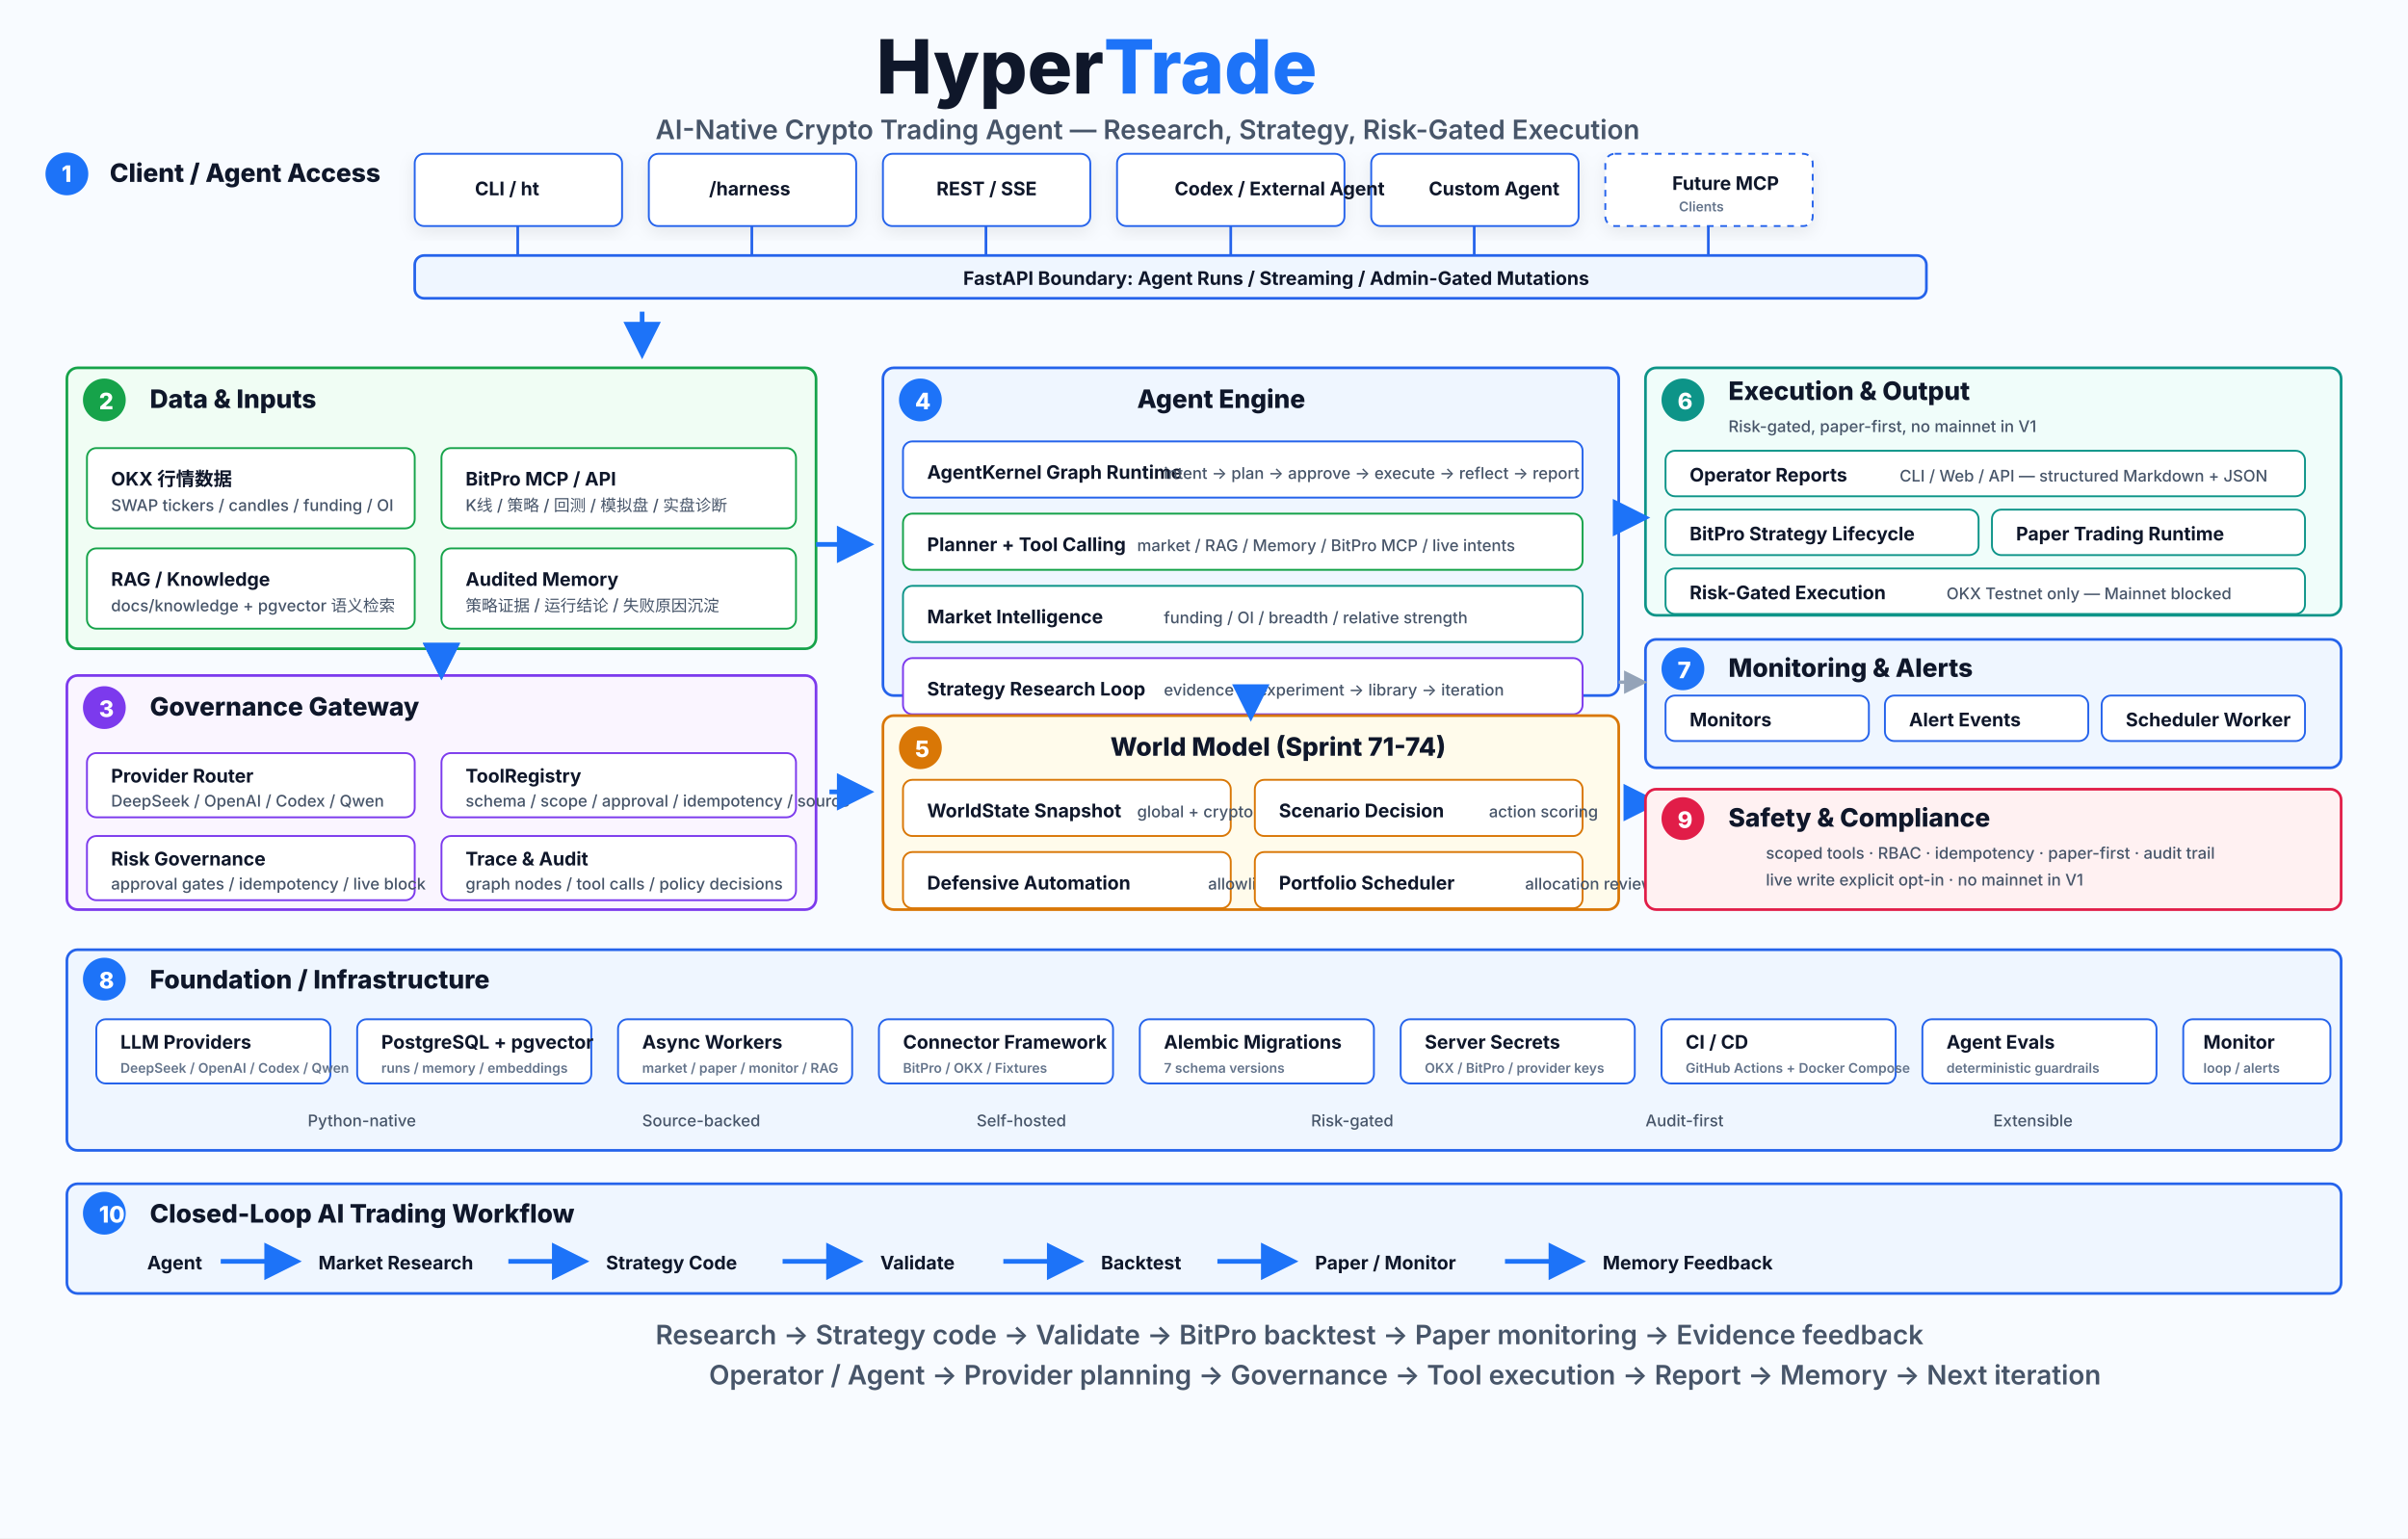
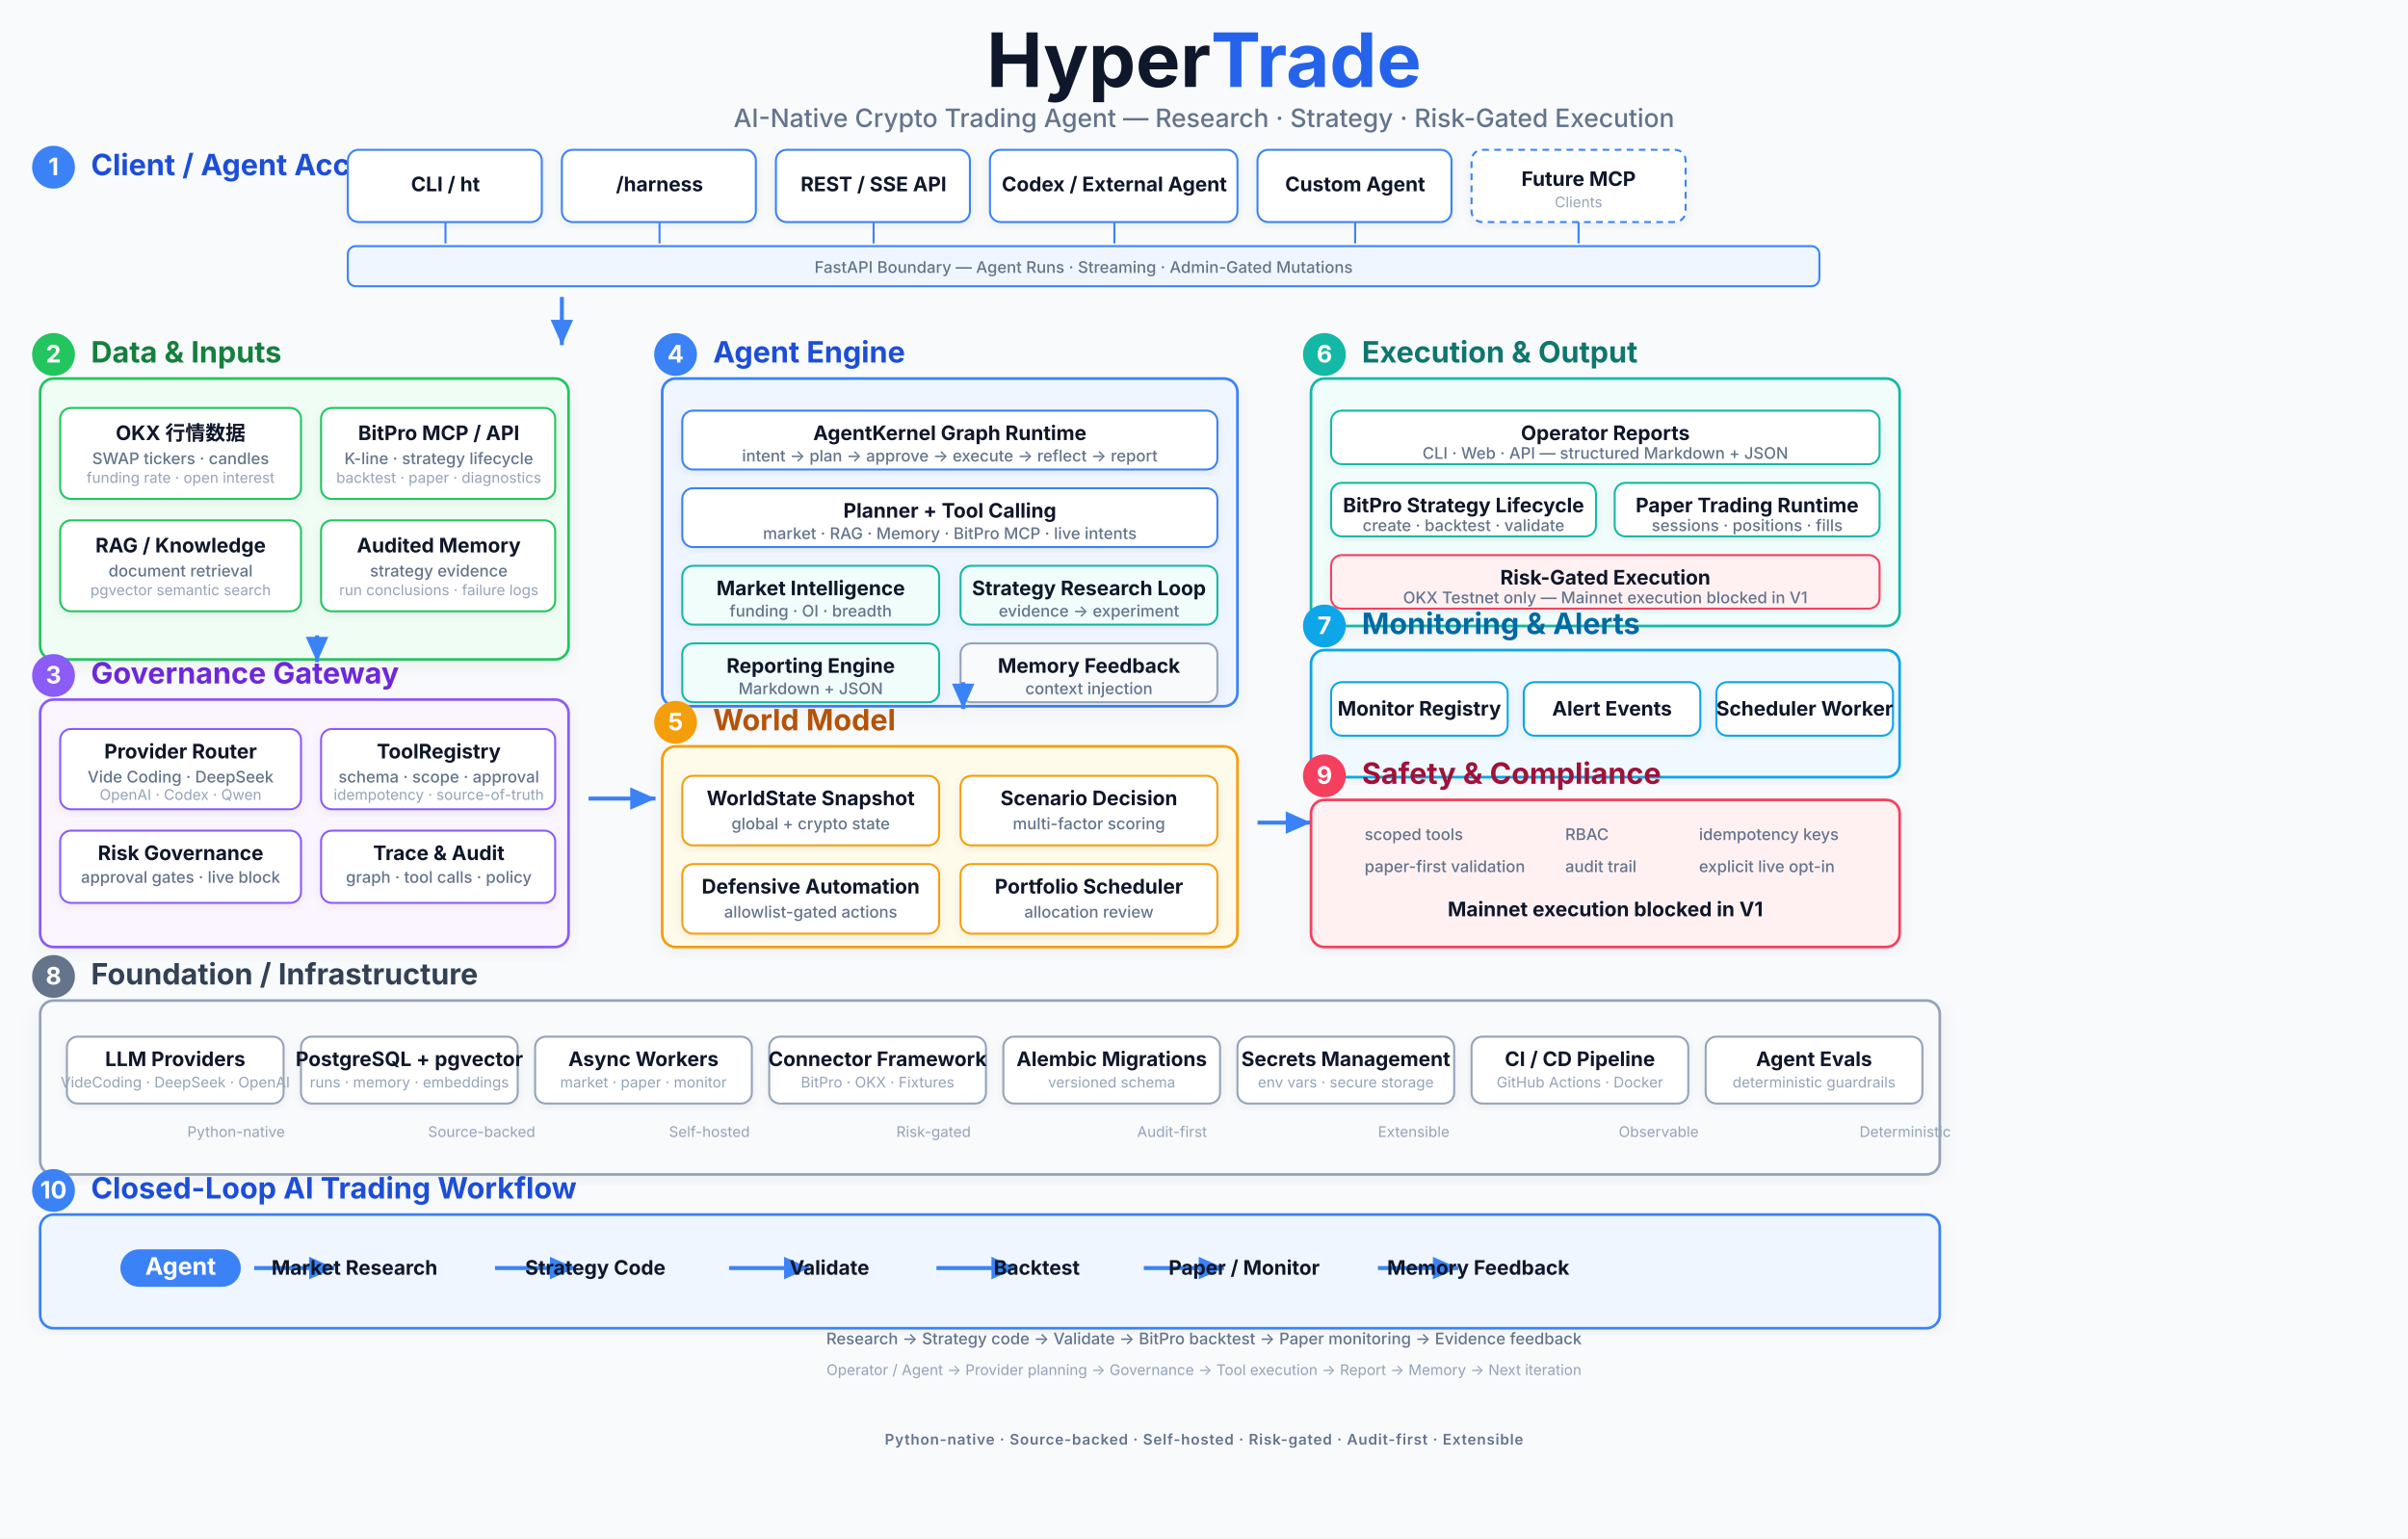
- <svg xmlns="http://www.w3.org/2000/svg" width="1800" height="1150" viewBox="0 0 1800 1150" role="img" aria-labelledby="title desc">
+ <svg xmlns="http://www.w3.org/2000/svg" width="1800" height="1150" viewBox="0 0 1800 1150">
  <defs>
    <style>
-       .bg{fill:#f8fbff}.title{font:800 56px Inter,Arial,sans-serif;fill:#0f172a}.accent{fill:#1d73f8}.sub{font:600 20px Inter,Arial,sans-serif;fill:#475569}.panel-title{font:800 19px Inter,Arial,sans-serif;fill:#0f172a}.card-title{font:700 14px Inter,Arial,sans-serif;fill:#0f172a}.body{font:500 12px Inter,Arial,sans-serif;fill:#475569}.small{font:600 10px Inter,Arial,sans-serif;fill:#64748b}.num{font:800 17px Inter,Arial,sans-serif;fill:#fff}.blue{fill:#eff6ff;stroke:#2563eb}.green{fill:#f0fdf4;stroke:#16a34a}.purple{fill:#faf5ff;stroke:#7c3aed}.teal{fill:#f0fdfa;stroke:#0d9488}.red{fill:#fff1f2;stroke:#e11d48}.amber{fill:#fffbeb;stroke:#d97706}.slate{fill:#f8fafc;stroke:#94a3b8}.card{fill:#fff;stroke-width:1.4}.panel{stroke-width:2}.arrow{stroke:#1d73f8;stroke-width:3.5;fill:none;marker-end:url(#arrow)}.dash{stroke:#94a3b8;stroke-width:2.5;fill:none;stroke-dasharray:7 7;marker-end:url(#arrowMuted)}
+       .bg{fill:#f8fafc}
+       .title-main{font:bold 56px system-ui,-apple-system,sans-serif;fill:#0f172a}
+       .title-accent{fill:#2563eb}
+       .subtitle{font:500 19px system-ui,-apple-system,sans-serif;fill:#64748b}
+       .layer-num{font:bold 18px system-ui,-apple-system,sans-serif;fill:#fff}
+       .layer-name{font:bold 22px system-ui,-apple-system,sans-serif}
+       .card-title{font:700 15px system-ui,-apple-system,sans-serif;fill:#0f172a}
+       .card-desc{font:500 12px system-ui,-apple-system,sans-serif;fill:#64748b}
+       .card-desc-sm{font:400 11px system-ui,-apple-system,sans-serif;fill:#94a3b8}
+       .label{font:600 11px system-ui,-apple-system,sans-serif;fill:#64748b;text-transform:uppercase;letter-spacing:0.05em}
+ 
+       .panel-box{fill:#fff;stroke-width:2;rx:10}
+       .card-box{fill:#fff;stroke-width:1.5;rx:8}
+       .badge-circle{rx:100}
+ 
+       .stroke-blue{stroke:#3b82f6}
+       .stroke-green{stroke:#22c55e}
+       .stroke-purple{stroke:#8b5cf6}
+       .stroke-teal{stroke:#14b8a6}
+       .stroke-amber{stroke:#f59e0b}
+       .stroke-rose{stroke:#f43f5e}
+       .stroke-sky{stroke:#0ea5e9}
+       .stroke-slate{stroke:#94a3b8}
+ 
+       .fill-blue{fill:#eff6ff}
+       .fill-green{fill:#f0fdf4}
+       .fill-purple{fill:#faf5ff}
+       .fill-teal{fill:#f0fdfa}
+       .fill-amber{fill:#fffbeb}
+       .fill-rose{fill:#fff1f2}
+       .fill-sky{fill:#f0f9ff}
+       .fill-slate{fill:#f8fafc}
+ 
+       .fill-blue-deep{fill:#3b82f6}
+       .fill-green-deep{fill:#22c55e}
+       .fill-purple-deep{fill:#8b5cf6}
+       .fill-teal-deep{fill:#14b8a6}
+       .fill-amber-deep{fill:#f59e0b}
+       .fill-rose-deep{fill:#f43f5e}
+       .fill-sky-deep{fill:#0ea5e9}
+       .fill-slate-deep{fill:#64748b}
+ 
+       .arrow{stroke:#3b82f6;stroke-width:3;fill:none;marker-end:url(#ah)}
+       .arrow-gray{stroke:#94a3b8;stroke-width:2.5;fill:none;stroke-dasharray:6 6;marker-end:url(#ah-gray)}
+       .connector{stroke:#cbd5e0;stroke-width:1.5;fill:none}
+ 
+       .shadow-card{filter:url(#sh-card)}
+       .shadow-panel{filter:url(#sh-panel)}
    </style>
-     <marker id="arrow" viewBox="0 0 10 10" refX="8" refY="5" markerWidth="8" markerHeight="8" orient="auto">
-       <path d="M0 0 10 5 0 10z" fill="#1d73f8" />
+     <filter id="sh-card" x="-5%" y="-5%" width="110%" height="115%">
+       <feDropShadow dx="0" dy="2" stdDeviation="4" flood-color="#0f172a" flood-opacity="0.06" />
+     </filter>
+     <filter id="sh-panel" x="-2%" y="-2%" width="104%" height="108%">
+       <feDropShadow dx="0" dy="3" stdDeviation="8" flood-color="#0f172a" flood-opacity="0.05" />
+     </filter>
+     <marker id="ah" viewBox="0 0 10 10" refX="9" refY="5" markerWidth="7" markerHeight="7" orient="auto">
+       <path d="M0 1 L9 5 L0 9z" fill="#3b82f6" />
    </marker>
-     <marker id="arrowMuted" viewBox="0 0 10 10" refX="8" refY="5" markerWidth="7" markerHeight="7" orient="auto">
-       <path d="M0 0 10 5 0 10z" fill="#94a3b8" />
+     <marker id="ah-gray" viewBox="0 0 10 10" refX="9" refY="5" markerWidth="6" markerHeight="6" orient="auto">
+       <path d="M0 1 L9 5 L0 9z" fill="#94a3b8" />
    </marker>
-     <filter id="shadow" x="-10%" y="-10%" width="120%" height="130%">
-       <feDropShadow dx="0" dy="4" stdDeviation="6" flood-color="#0f172a" flood-opacity=".08" />
-     </filter>
  </defs>
  <rect class="bg" width="1800" height="1150" />
-   <text x="655" y="70" class="title">Hyper<tspan class="accent">Trade</tspan>
+   <text x="900" y="65" class="title-main" text-anchor="middle">Hyper<tspan class="title-accent">Trade</tspan>
  </text>
-   <text x="490" y="104" class="sub">AI-Native Crypto Trading Agent — Research, Strategy, Risk-Gated Execution</text>
-   <g transform="translate(50 130)">
-     <circle cx="0" cy="0" r="16" fill="#1d73f8" />
-     <text x="-4" y="6" class="num">1</text>
-     <text x="32" y="6" class="panel-title" fill="#1d73f8">Client / Agent Access</text>
-   </g>
-   <g filter="url(#shadow)">
-     <rect x="310" y="115" width="155" height="54" rx="7" class="card blue" />
-     <rect x="485" y="115" width="155" height="54" rx="7" class="card blue" />
-     <rect x="660" y="115" width="155" height="54" rx="7" class="card blue" />
-     <rect x="835" y="115" width="170" height="54" rx="7" class="card blue" />
-     <rect x="1025" y="115" width="155" height="54" rx="7" class="card blue" />
-     <rect x="1200" y="115" width="155" height="54" rx="7" class="card blue" stroke-dasharray="5 5" />
-   </g>
-   <text x="355" y="146" class="card-title">CLI / ht</text>
-   <text x="530" y="146" class="card-title">/harness</text>
-   <text x="700" y="146" class="card-title">REST / SSE</text>
-   <text x="878" y="146" class="card-title">Codex / External Agent</text>
-   <text x="1068" y="146" class="card-title">Custom Agent</text>
-   <text x="1250" y="142" class="card-title">Future MCP</text>
-   <text x="1255" y="158" class="small">Clients</text>
-   <path d="M387 169v22M562 169v22M737 169v22M920 169v22M1102 169v22M1277 169v22" stroke="#2563eb" stroke-width="2" />
-   <rect x="310" y="191" width="1130" height="32" rx="7" class="panel blue" />
-   <text x="720" y="213" class="card-title" fill="#1d73f8">FastAPI Boundary: Agent Runs / Streaming / Admin-Gated Mutations</text>
-   <path class="arrow" d="M480 233v30" />
-   <g transform="translate(50 275)">
-     <rect width="560" height="210" rx="8" class="panel green" />
-     <circle cx="28" cy="24" r="16" fill="#16a34a" />
-     <text x="24" y="31" class="num">2</text>
-     <text x="62" y="30" class="panel-title" fill="#15803d">Data &amp; Inputs</text>
-     <g transform="translate(15 60)">
-       <rect x="0" y="0" width="245" height="60" rx="7" class="card green" />
-       <text x="18" y="28" class="card-title">OKX 行情数据</text>
-       <text x="18" y="47" class="body">SWAP tickers / candles / funding / OI</text>
-       <rect x="265" y="0" width="265" height="60" rx="7" class="card green" />
-       <text x="283" y="28" class="card-title">BitPro MCP / API</text>
-       <text x="283" y="47" class="body">K线 / 策略 / 回测 / 模拟盘 / 实盘诊断</text>
-       <rect x="0" y="75" width="245" height="60" rx="7" class="card green" />
-       <text x="18" y="103" class="card-title">RAG / Knowledge</text>
-       <text x="18" y="122" class="body">docs/knowledge + pgvector 语义检索</text>
-       <rect x="265" y="75" width="265" height="60" rx="7" class="card green" />
-       <text x="283" y="103" class="card-title">Audited Memory</text>
-       <text x="283" y="122" class="body">策略证据 / 运行结论 / 失败原因沉淀</text>
-     </g>
-   </g>
-   <g transform="translate(50 505)">
-     <rect width="560" height="175" rx="8" class="panel purple" />
-     <circle cx="28" cy="24" r="16" fill="#7c3aed" />
-     <text x="24" y="31" class="num">3</text>
-     <text x="62" y="30" class="panel-title" fill="#6d28d9">Governance Gateway</text>
-     <g transform="translate(15 58)">
-       <rect x="0" y="0" width="245" height="48" rx="7" class="card purple" />
-       <text x="18" y="22" class="card-title">Provider Router</text>
-       <text x="18" y="40" class="body">DeepSeek / OpenAI / Codex / Qwen</text>
-       <rect x="265" y="0" width="265" height="48" rx="7" class="card purple" />
-       <text x="283" y="22" class="card-title">ToolRegistry</text>
-       <text x="283" y="40" class="body">schema / scope / approval / idempotency / source</text>
-       <rect x="0" y="62" width="245" height="48" rx="7" class="card purple" />
-       <text x="18" y="84" class="card-title">Risk Governance</text>
-       <text x="18" y="102" class="body">approval gates / idempotency / live block</text>
-       <rect x="265" y="62" width="265" height="48" rx="7" class="card purple" />
-       <text x="283" y="84" class="card-title">Trace &amp; Audit</text>
-       <text x="283" y="102" class="body">graph nodes / tool calls / policy decisions</text>
-     </g>
-   </g>
-   <path class="arrow" d="M330 485v18" />
-   <path class="arrow" d="M620 592h28" />
-   <g transform="translate(660 275)">
-     <rect width="550" height="245" rx="8" class="panel blue" />
-     <circle cx="28" cy="24" r="16" fill="#1d73f8" />
-     <text x="24" y="31" class="num">4</text>
-     <text x="190" y="30" class="panel-title" fill="#1d73f8">Agent Engine</text>
-     <g transform="translate(15 55)">
-       <rect x="0" y="0" width="508" height="42" rx="7" class="card blue" />
-       <text x="18" y="28" class="card-title">AgentKernel Graph Runtime</text>
-       <text x="195" y="28" class="body">intent → plan → approve → execute → reflect → report</text>
-       <rect x="0" y="54" width="508" height="42" rx="7" class="card green" />
-       <text x="18" y="82" class="card-title">Planner + Tool Calling</text>
-       <text x="175" y="82" class="body">market / RAG / Memory / BitPro MCP / live intents</text>
-       <rect x="0" y="108" width="508" height="42" rx="7" class="card teal" />
-       <text x="18" y="136" class="card-title">Market Intelligence</text>
-       <text x="195" y="136" class="body">funding / OI / breadth / relative strength</text>
-       <rect x="0" y="162" width="508" height="42" rx="7" class="card purple" />
-       <text x="18" y="190" class="card-title">Strategy Research Loop</text>
-       <text x="195" y="190" class="body">evidence → experiment → library → iteration</text>
-     </g>
-   </g>
-   <g transform="translate(660 535)">
-     <rect width="550" height="145" rx="8" class="panel amber" />
-     <circle cx="28" cy="24" r="16" fill="#d97706" />
-     <text x="24" y="31" class="num" fill="#fff">5</text>
-     <text x="170" y="30" class="panel-title" fill="#b45309">World Model (Sprint 71-74)</text>
-     <g transform="translate(15 48)">
-       <rect x="0" y="0" width="245" height="42" rx="7" class="card amber" />
-       <text x="18" y="28" class="card-title">WorldState Snapshot</text>
-       <text x="175" y="28" class="body">global + crypto state</text>
-       <rect x="263" y="0" width="245" height="42" rx="7" class="card amber" />
-       <text x="281" y="28" class="card-title">Scenario Decision</text>
-       <text x="438" y="28" class="body">action scoring</text>
-       <rect x="0" y="54" width="245" height="42" rx="7" class="card amber" />
-       <text x="18" y="82" class="card-title">Defensive Automation</text>
-       <text x="228" y="82" class="body">allowlist gate</text>
-       <rect x="263" y="54" width="245" height="42" rx="7" class="card amber" />
-       <text x="281" y="82" class="card-title">Portfolio Scheduler</text>
-       <text x="465" y="82" class="body">allocation review</text>
-     </g>
-   </g>
-   <path class="arrow" d="M935 520v14" />
-   <path class="arrow" d="M1220 600h16" />
-   <g transform="translate(1230 275)">
-     <rect width="520" height="185" rx="8" class="panel teal" />
-     <circle cx="28" cy="24" r="16" fill="#0d9488" />
-     <text x="24" y="31" class="num">6</text>
-     <text x="62" y="24" class="panel-title" fill="#0f766e">Execution &amp; Output</text>
-     <text x="62" y="48" class="body">Risk-gated, paper-first, no mainnet in V1</text>
-     <g transform="translate(15 62)">
-       <rect x="0" y="0" width="478" height="34" rx="7" class="card teal" />
-       <text x="18" y="23" class="card-title">Operator Reports</text>
-       <text x="175" y="23" class="body">CLI / Web / API — structured Markdown + JSON</text>
-       <rect x="0" y="44" width="234" height="34" rx="7" class="card teal" />
-       <text x="18" y="67" class="card-title">BitPro Strategy Lifecycle</text>
-       <rect x="244" y="44" width="234" height="34" rx="7" class="card teal" />
-       <text x="262" y="67" class="card-title">Paper Trading Runtime</text>
-       <rect x="0" y="88" width="478" height="34" rx="7" class="card teal" />
-       <text x="18" y="111" class="card-title">Risk-Gated Execution</text>
-       <text x="210" y="111" class="body">OKX Testnet only — Mainnet blocked</text>
-     </g>
-   </g>
-   <g transform="translate(1230 478)">
-     <rect width="520" height="96" rx="8" class="panel blue" />
-     <circle cx="28" cy="22" r="16" fill="#1d73f8" />
-     <text x="24" y="29" class="num">7</text>
-     <text x="62" y="28" class="panel-title" fill="#1d73f8">Monitoring &amp; Alerts</text>
-     <g transform="translate(15 42)">
-       <rect x="0" y="0" width="152" height="34" rx="7" class="card blue" />
-       <text x="18" y="23" class="card-title">Monitors</text>
-       <rect x="164" y="0" width="152" height="34" rx="7" class="card blue" />
-       <text x="182" y="23" class="card-title">Alert Events</text>
-       <rect x="326" y="0" width="152" height="34" rx="7" class="card blue" />
-       <text x="344" y="23" class="card-title">Scheduler Worker</text>
-     </g>
-   </g>
-   <g transform="translate(1230 590)">
-     <rect width="520" height="90" rx="8" class="panel red" />
-     <circle cx="28" cy="22" r="16" fill="#e11d48" />
-     <text x="24" y="29" class="num">9</text>
-     <text x="62" y="28" class="panel-title" fill="#be123c">Safety &amp; Compliance</text>
-     <text x="90" y="52" class="body">scoped tools · RBAC · idempotency · paper-first · audit trail</text>
-     <text x="90" y="72" class="body">live write explicit opt-in · no mainnet in V1</text>
-   </g>
-   <path class="arrow" d="M330 485v18" />
-   <path class="arrow" d="M610 407h38" />
-   <path class="arrow" d="M1210 387h18" />
-   <path class="dash" d="M1210 510h18" />
-   <g transform="translate(50 710)">
-     <rect width="1700" height="150" rx="8" class="panel blue" />
-     <circle cx="28" cy="22" r="16" fill="#1d73f8" />
-     <text x="24" y="29" class="num">8</text>
-     <text x="62" y="29" class="panel-title" fill="#1d73f8">Foundation / Infrastructure</text>
-     <g transform="translate(22 52)">
-       <rect x="0" y="0" width="175" height="48" rx="7" class="card blue" />
-       <text x="18" y="22" class="card-title">LLM Providers</text>
-       <text x="18" y="40" class="small">DeepSeek / OpenAI / Codex / Qwen</text>
-       <rect x="195" y="0" width="175" height="48" rx="7" class="card blue" />
-       <text x="213" y="22" class="card-title">PostgreSQL + pgvector</text>
-       <text x="213" y="40" class="small">runs / memory / embeddings</text>
-       <rect x="390" y="0" width="175" height="48" rx="7" class="card blue" />
-       <text x="408" y="22" class="card-title">Async Workers</text>
-       <text x="408" y="40" class="small">market / paper / monitor / RAG</text>
-       <rect x="585" y="0" width="175" height="48" rx="7" class="card blue" />
-       <text x="603" y="22" class="card-title">Connector Framework</text>
-       <text x="603" y="40" class="small">BitPro / OKX / Fixtures</text>
-       <rect x="780" y="0" width="175" height="48" rx="7" class="card blue" />
-       <text x="798" y="22" class="card-title">Alembic Migrations</text>
-       <text x="798" y="40" class="small">7 schema versions</text>
-       <rect x="975" y="0" width="175" height="48" rx="7" class="card blue" />
-       <text x="993" y="22" class="card-title">Server Secrets</text>
-       <text x="993" y="40" class="small">OKX / BitPro / provider keys</text>
-       <rect x="1170" y="0" width="175" height="48" rx="7" class="card blue" />
-       <text x="1188" y="22" class="card-title">CI / CD</text>
-       <text x="1188" y="40" class="small">GitHub Actions + Docker Compose</text>
-       <rect x="1365" y="0" width="175" height="48" rx="7" class="card blue" />
-       <text x="1383" y="22" class="card-title">Agent Evals</text>
-       <text x="1383" y="40" class="small">deterministic guardrails</text>
-       <rect x="1560" y="0" width="110" height="48" rx="7" class="card blue" />
-       <text x="1575" y="22" class="card-title">Monitor</text>
-       <text x="1575" y="40" class="small">loop / alerts</text>
-     </g>
-     <text x="180" y="132" class="body">Python-native</text>
-     <text x="430" y="132" class="body">Source-backed</text>
-     <text x="680" y="132" class="body">Self-hosted</text>
-     <text x="930" y="132" class="body">Risk-gated</text>
-     <text x="1180" y="132" class="body">Audit-first</text>
-     <text x="1440" y="132" class="body">Extensible</text>
-   </g>
-   <g transform="translate(50 885)">
-     <rect width="1700" height="82" rx="8" class="panel blue" />
-     <circle cx="28" cy="22" r="16" fill="#1d73f8" />
-     <text x="24" y="29" class="num">10</text>
-     <text x="62" y="29" class="panel-title" fill="#1d73f8">Closed-Loop AI Trading Workflow</text>
-     <g transform="translate(60 50)">
-       <text x="0" y="14" class="card-title">Agent</text>
-       <path class="arrow" d="M55 8h55" />
-       <text x="128" y="14" class="card-title">Market Research</text>
-       <path class="arrow" d="M270 8h55" />
-       <text x="343" y="14" class="card-title">Strategy Code</text>
-       <path class="arrow" d="M475 8h55" />
-       <text x="548" y="14" class="card-title">Validate</text>
-       <path class="arrow" d="M640 8h55" />
-       <text x="713" y="14" class="card-title">Backtest</text>
-       <path class="arrow" d="M800 8h55" />
-       <text x="873" y="14" class="card-title">Paper / Monitor</text>
-       <path class="arrow" d="M1015 8h55" />
-       <text x="1088" y="14" class="card-title">Memory Feedback</text>
-     </g>
-   </g>
-   <text x="490" y="1005" class="sub">Research → Strategy code → Validate → BitPro backtest → Paper monitoring → Evidence feedback</text>
-   <text x="530" y="1035" class="sub" fill="#64748b">Operator / Agent → Provider planning → Governance → Tool execution → Report → Memory → Next iteration</text>
+   <text x="900" y="95" class="subtitle" text-anchor="middle">AI-Native Crypto Trading Agent — Research · Strategy · Risk-Gated Execution</text>
+   <g transform="translate(40, 125)">
+     <circle cx="0" cy="0" r="16" class="badge-circle fill-blue-deep" />
+     <text x="0" y="6" class="layer-num" text-anchor="middle">1</text>
+     <text x="28" y="6" class="layer-name" fill="#1d4ed8">Client / Agent Access</text>
+   </g>
+   <g filter="url(#sh-card)">
+     <rect x="260" y="112" width="145" height="54" class="card-box stroke-blue" />
+     <rect x="420" y="112" width="145" height="54" class="card-box stroke-blue" />
+     <rect x="580" y="112" width="145" height="54" class="card-box stroke-blue" />
+     <rect x="740" y="112" width="185" height="54" class="card-box stroke-blue" />
+     <rect x="940" y="112" width="145" height="54" class="card-box stroke-blue" />
+     <rect x="1100" y="112" width="160" height="54" class="card-box stroke-blue" stroke-dasharray="5 4" />
+   </g>
+   <text x="333" y="143" class="card-title" text-anchor="middle">CLI / ht</text>
+   <text x="493" y="143" class="card-title" text-anchor="middle">/harness</text>
+   <text x="653" y="143" class="card-title" text-anchor="middle">REST / SSE API</text>
+   <text x="833" y="143" class="card-title" text-anchor="middle">Codex / External Agent</text>
+   <text x="1013" y="143" class="card-title" text-anchor="middle">Custom Agent</text>
+   <text x="1180" y="139" class="card-title" text-anchor="middle">Future MCP</text>
+   <text x="1180" y="155" class="card-desc-sm" text-anchor="middle">Clients</text>
+   <path d="M333 166v16 M493 166v16 M653 166v16 M833 166v16 M1013 166v16 M1180 166v16" stroke="#3b82f6" stroke-width="1.5" />
+   <rect x="260" y="184" width="1100" height="30" rx="6" class="fill-blue stroke-blue" stroke-width="1.5" />
+   <text x="810" y="204" class="card-desc" text-anchor="middle" fill="#1d4ed8">FastAPI Boundary — Agent Runs · Streaming · Admin-Gated Mutations</text>
+   <path class="arrow" d="M 420 222 L 420 258" />
+   <g transform="translate(40, 265)">
+     <circle cx="0" cy="0" r="16" class="badge-circle fill-green-deep" />
+     <text x="0" y="6" class="layer-num" text-anchor="middle">2</text>
+     <text x="28" y="6" class="layer-name" fill="#15803d">Data &amp; Inputs</text>
+     <rect x="-10" y="18" width="395" height="210" class="panel-box stroke-green fill-green" filter="url(#sh-panel)" />
+     <g transform="translate(5, 40)">
+       <rect x="0" y="0" width="180" height="68" class="card-box stroke-green" filter="url(#sh-card)" />
+       <text x="90" y="24" class="card-title" text-anchor="middle">OKX 行情数据</text>
+       <text x="90" y="42" class="card-desc" text-anchor="middle">SWAP tickers · candles</text>
+       <text x="90" y="56" class="card-desc-sm" text-anchor="middle">funding rate · open interest</text>
+       <rect x="195" y="0" width="175" height="68" class="card-box stroke-green" filter="url(#sh-card)" />
+       <text x="283" y="24" class="card-title" text-anchor="middle">BitPro MCP / API</text>
+       <text x="283" y="42" class="card-desc" text-anchor="middle">K-line · strategy lifecycle</text>
+       <text x="283" y="56" class="card-desc-sm" text-anchor="middle">backtest · paper · diagnostics</text>
+       <rect x="0" y="84" width="180" height="68" class="card-box stroke-green" filter="url(#sh-card)" />
+       <text x="90" y="108" class="card-title" text-anchor="middle">RAG / Knowledge</text>
+       <text x="90" y="126" class="card-desc" text-anchor="middle">document retrieval</text>
+       <text x="90" y="140" class="card-desc-sm" text-anchor="middle">pgvector semantic search</text>
+       <rect x="195" y="84" width="175" height="68" class="card-box stroke-green" filter="url(#sh-card)" />
+       <text x="283" y="108" class="card-title" text-anchor="middle">Audited Memory</text>
+       <text x="283" y="126" class="card-desc" text-anchor="middle">strategy evidence</text>
+       <text x="283" y="140" class="card-desc-sm" text-anchor="middle">run conclusions · failure logs</text>
+     </g>
+   </g>
+   <path class="arrow" d="M 237 475 L 237 495" />
+   <g transform="translate(40, 505)">
+     <circle cx="0" cy="0" r="16" class="badge-circle fill-purple-deep" />
+     <text x="0" y="6" class="layer-num" text-anchor="middle">3</text>
+     <text x="28" y="6" class="layer-name" fill="#6d28d9">Governance Gateway</text>
+     <rect x="-10" y="18" width="395" height="185" class="panel-box stroke-purple fill-purple" filter="url(#sh-panel)" />
+     <g transform="translate(5, 40)">
+       <rect x="0" y="0" width="180" height="60" class="card-box stroke-purple" filter="url(#sh-card)" />
+       <text x="90" y="22" class="card-title" text-anchor="middle">Provider Router</text>
+       <text x="90" y="40" class="card-desc" text-anchor="middle">Vide Coding · DeepSeek</text>
+       <text x="90" y="53" class="card-desc-sm" text-anchor="middle">OpenAI · Codex · Qwen</text>
+       <rect x="195" y="0" width="175" height="60" class="card-box stroke-purple" filter="url(#sh-card)" />
+       <text x="283" y="22" class="card-title" text-anchor="middle">ToolRegistry</text>
+       <text x="283" y="40" class="card-desc" text-anchor="middle">schema · scope · approval</text>
+       <text x="283" y="53" class="card-desc-sm" text-anchor="middle">idempotency · source-of-truth</text>
+       <rect x="0" y="76" width="180" height="54" class="card-box stroke-purple" filter="url(#sh-card)" />
+       <text x="90" y="98" class="card-title" text-anchor="middle">Risk Governance</text>
+       <text x="90" y="115" class="card-desc" text-anchor="middle">approval gates · live block</text>
+       <rect x="195" y="76" width="175" height="54" class="card-box stroke-purple" filter="url(#sh-card)" />
+       <text x="283" y="98" class="card-title" text-anchor="middle">Trace &amp; Audit</text>
+       <text x="283" y="115" class="card-desc" text-anchor="middle">graph · tool calls · policy</text>
+     </g>
+   </g>
+   <path class="arrow" d="M 440 597 L 490 597" />
+   <g transform="translate(505, 265)">
+     <circle cx="0" cy="0" r="16" class="badge-circle fill-blue-deep" />
+     <text x="0" y="6" class="layer-num" text-anchor="middle">4</text>
+     <text x="28" y="6" class="layer-name" fill="#1d4ed8">Agent Engine</text>
+     <rect x="-10" y="18" width="430" height="245" class="panel-box stroke-blue fill-blue" filter="url(#sh-panel)" />
+     <g transform="translate(5, 42)">
+       <rect x="0" y="0" width="400" height="44" class="card-box stroke-blue" filter="url(#sh-card)" />
+       <text x="200" y="22" class="card-title" text-anchor="middle">AgentKernel Graph Runtime</text>
+       <text x="200" y="38" class="card-desc" text-anchor="middle">intent → plan → approve → execute → reflect → report</text>
+       <rect x="0" y="58" width="400" height="44" class="card-box stroke-blue" filter="url(#sh-card)" />
+       <text x="200" y="80" class="card-title" text-anchor="middle">Planner + Tool Calling</text>
+       <text x="200" y="96" class="card-desc" text-anchor="middle">market · RAG · Memory · BitPro MCP · live intents</text>
+       <rect x="0" y="116" width="192" height="44" class="card-box stroke-teal fill-teal" filter="url(#sh-card)" />
+       <text x="96" y="138" class="card-title" text-anchor="middle">Market Intelligence</text>
+       <text x="96" y="154" class="card-desc" text-anchor="middle">funding · OI · breadth</text>
+       <rect x="208" y="116" width="192" height="44" class="card-box stroke-teal fill-teal" filter="url(#sh-card)" />
+       <text x="304" y="138" class="card-title" text-anchor="middle">Strategy Research Loop</text>
+       <text x="304" y="154" class="card-desc" text-anchor="middle">evidence → experiment</text>
+       <rect x="0" y="174" width="192" height="44" class="card-box stroke-teal fill-teal" filter="url(#sh-card)" />
+       <text x="96" y="196" class="card-title" text-anchor="middle">Reporting Engine</text>
+       <text x="96" y="212" class="card-desc" text-anchor="middle">Markdown + JSON</text>
+       <rect x="208" y="174" width="192" height="44" class="card-box stroke-slate fill-slate" filter="url(#sh-card)" />
+       <text x="304" y="196" class="card-title" text-anchor="middle">Memory Feedback</text>
+       <text x="304" y="212" class="card-desc" text-anchor="middle">context injection</text>
+     </g>
+   </g>
+   <path class="arrow" d="M 720 510 L 720 530" />
+   <g transform="translate(505, 540)">
+     <circle cx="0" cy="0" r="16" class="badge-circle fill-amber-deep" />
+     <text x="0" y="6" class="layer-num" text-anchor="middle">5</text>
+     <text x="28" y="6" class="layer-name" fill="#b45309">World Model</text>
+     <rect x="-10" y="18" width="430" height="150" class="panel-box stroke-amber fill-amber" filter="url(#sh-panel)" />
+     <g transform="translate(5, 40)">
+       <rect x="0" y="0" width="192" height="52" class="card-box stroke-amber" filter="url(#sh-card)" />
+       <text x="96" y="22" class="card-title" text-anchor="middle">WorldState Snapshot</text>
+       <text x="96" y="40" class="card-desc" text-anchor="middle">global + crypto state</text>
+       <rect x="208" y="0" width="192" height="52" class="card-box stroke-amber" filter="url(#sh-card)" />
+       <text x="304" y="22" class="card-title" text-anchor="middle">Scenario Decision</text>
+       <text x="304" y="40" class="card-desc" text-anchor="middle">multi-factor scoring</text>
+       <rect x="0" y="66" width="192" height="52" class="card-box stroke-amber" filter="url(#sh-card)" />
+       <text x="96" y="88" class="card-title" text-anchor="middle">Defensive Automation</text>
+       <text x="96" y="106" class="card-desc" text-anchor="middle">allowlist-gated actions</text>
+       <rect x="208" y="66" width="192" height="52" class="card-box stroke-amber" filter="url(#sh-card)" />
+       <text x="304" y="88" class="card-title" text-anchor="middle">Portfolio Scheduler</text>
+       <text x="304" y="106" class="card-desc" text-anchor="middle">allocation review</text>
+     </g>
+   </g>
+   <path class="arrow" d="M 940 615 L 980 615" />
+   <g transform="translate(990, 265)">
+     <circle cx="0" cy="0" r="16" class="badge-circle fill-teal-deep" />
+     <text x="0" y="6" class="layer-num" text-anchor="middle">6</text>
+     <text x="28" y="6" class="layer-name" fill="#0f766e">Execution &amp; Output</text>
+     <rect x="-10" y="18" width="440" height="185" class="panel-box stroke-teal fill-teal" filter="url(#sh-panel)" />
+     <g transform="translate(5, 42)">
+       <rect x="0" y="0" width="410" height="40" class="card-box stroke-teal" filter="url(#sh-card)" />
+       <text x="205" y="22" class="card-title" text-anchor="middle">Operator Reports</text>
+       <text x="205" y="36" class="card-desc" text-anchor="middle">CLI · Web · API — structured Markdown + JSON</text>
+       <rect x="0" y="54" width="198" height="40" class="card-box stroke-teal" filter="url(#sh-card)" />
+       <text x="99" y="76" class="card-title" text-anchor="middle">BitPro Strategy Lifecycle</text>
+       <text x="99" y="90" class="card-desc" text-anchor="middle">create · backtest · validate</text>
+       <rect x="212" y="54" width="198" height="40" class="card-box stroke-teal" filter="url(#sh-card)" />
+       <text x="311" y="76" class="card-title" text-anchor="middle">Paper Trading Runtime</text>
+       <text x="311" y="90" class="card-desc" text-anchor="middle">sessions · positions · fills</text>
+       <rect x="0" y="108" width="410" height="40" class="card-box stroke-rose fill-rose" filter="url(#sh-card)" />
+       <text x="205" y="130" class="card-title" text-anchor="middle">Risk-Gated Execution</text>
+       <text x="205" y="144" class="card-desc" text-anchor="middle">OKX Testnet only — Mainnet execution blocked in V1</text>
+     </g>
+   </g>
+   <g transform="translate(990, 468)">
+     <circle cx="0" cy="0" r="16" class="badge-circle fill-sky-deep" />
+     <text x="0" y="6" class="layer-num" text-anchor="middle">7</text>
+     <text x="28" y="6" class="layer-name" fill="#0369a1">Monitoring &amp; Alerts</text>
+     <rect x="-10" y="18" width="440" height="95" class="panel-box stroke-sky fill-sky" filter="url(#sh-panel)" />
+     <g transform="translate(5, 42)">
+       <rect x="0" y="0" width="132" height="40" class="card-box stroke-sky" filter="url(#sh-card)" />
+       <text x="66" y="25" class="card-title" text-anchor="middle">Monitor Registry</text>
+       <rect x="144" y="0" width="132" height="40" class="card-box stroke-sky" filter="url(#sh-card)" />
+       <text x="210" y="25" class="card-title" text-anchor="middle">Alert Events</text>
+       <rect x="288" y="0" width="132" height="40" class="card-box stroke-sky" filter="url(#sh-card)" />
+       <text x="354" y="25" class="card-title" text-anchor="middle">Scheduler Worker</text>
+     </g>
+   </g>
+   <g transform="translate(990, 580)">
+     <circle cx="0" cy="0" r="16" class="badge-circle fill-rose-deep" />
+     <text x="0" y="6" class="layer-num" text-anchor="middle">9</text>
+     <text x="28" y="6" class="layer-name" fill="#9f1239">Safety &amp; Compliance</text>
+     <rect x="-10" y="18" width="440" height="110" class="panel-box stroke-rose fill-rose" filter="url(#sh-panel)" />
+     <text x="30" y="48" class="card-desc">scoped tools</text>
+     <text x="180" y="48" class="card-desc">RBAC</text>
+     <text x="280" y="48" class="card-desc">idempotency keys</text>
+     <text x="30" y="72" class="card-desc">paper-first validation</text>
+     <text x="180" y="72" class="card-desc">audit trail</text>
+     <text x="280" y="72" class="card-desc">explicit live opt-in</text>
+     <text x="210" y="105" class="card-title" text-anchor="middle" fill="#9f1239">Mainnet execution blocked in V1</text>
+   </g>
+   <g transform="translate(40, 730)">
+     <circle cx="0" cy="0" r="16" class="badge-circle fill-slate-deep" />
+     <text x="0" y="6" class="layer-num" text-anchor="middle">8</text>
+     <text x="28" y="6" class="layer-name" fill="#334155">Foundation / Infrastructure</text>
+     <rect x="-10" y="18" width="1420" height="130" class="panel-box stroke-slate fill-slate" filter="url(#sh-panel)" />
+     <g transform="translate(10, 45)">
+       <rect x="0" y="0" width="162" height="50" class="card-box stroke-slate" filter="url(#sh-card)" />
+       <text x="81" y="22" class="card-title" text-anchor="middle">LLM Providers</text>
+       <text x="81" y="38" class="card-desc-sm" text-anchor="middle">VideCoding · DeepSeek · OpenAI</text>
+       <rect x="175" y="0" width="162" height="50" class="card-box stroke-slate" filter="url(#sh-card)" />
+       <text x="256" y="22" class="card-title" text-anchor="middle">PostgreSQL + pgvector</text>
+       <text x="256" y="38" class="card-desc-sm" text-anchor="middle">runs · memory · embeddings</text>
+       <rect x="350" y="0" width="162" height="50" class="card-box stroke-slate" filter="url(#sh-card)" />
+       <text x="431" y="22" class="card-title" text-anchor="middle">Async Workers</text>
+       <text x="431" y="38" class="card-desc-sm" text-anchor="middle">market · paper · monitor</text>
+       <rect x="525" y="0" width="162" height="50" class="card-box stroke-slate" filter="url(#sh-card)" />
+       <text x="606" y="22" class="card-title" text-anchor="middle">Connector Framework</text>
+       <text x="606" y="38" class="card-desc-sm" text-anchor="middle">BitPro · OKX · Fixtures</text>
+       <rect x="700" y="0" width="162" height="50" class="card-box stroke-slate" filter="url(#sh-card)" />
+       <text x="781" y="22" class="card-title" text-anchor="middle">Alembic Migrations</text>
+       <text x="781" y="38" class="card-desc-sm" text-anchor="middle">versioned schema</text>
+       <rect x="875" y="0" width="162" height="50" class="card-box stroke-slate" filter="url(#sh-card)" />
+       <text x="956" y="22" class="card-title" text-anchor="middle">Secrets Management</text>
+       <text x="956" y="38" class="card-desc-sm" text-anchor="middle">env vars · secure storage</text>
+       <rect x="1050" y="0" width="162" height="50" class="card-box stroke-slate" filter="url(#sh-card)" />
+       <text x="1131" y="22" class="card-title" text-anchor="middle">CI / CD Pipeline</text>
+       <text x="1131" y="38" class="card-desc-sm" text-anchor="middle">GitHub Actions · Docker</text>
+       <rect x="1225" y="0" width="162" height="50" class="card-box stroke-slate" filter="url(#sh-card)" />
+       <text x="1306" y="22" class="card-title" text-anchor="middle">Agent Evals</text>
+       <text x="1306" y="38" class="card-desc-sm" text-anchor="middle">deterministic guardrails</text>
+     </g>
+     <text x="100" y="120" class="card-desc-sm">Python-native</text>
+     <text x="280" y="120" class="card-desc-sm">Source-backed</text>
+     <text x="460" y="120" class="card-desc-sm">Self-hosted</text>
+     <text x="630" y="120" class="card-desc-sm">Risk-gated</text>
+     <text x="810" y="120" class="card-desc-sm">Audit-first</text>
+     <text x="990" y="120" class="card-desc-sm">Extensible</text>
+     <text x="1170" y="120" class="card-desc-sm">Observable</text>
+     <text x="1350" y="120" class="card-desc-sm">Deterministic</text>
+   </g>
+   <g transform="translate(40, 890)">
+     <circle cx="0" cy="0" r="16" class="badge-circle fill-blue-deep" />
+     <text x="0" y="6" class="layer-num" text-anchor="middle">10</text>
+     <text x="28" y="6" class="layer-name" fill="#1d4ed8">Closed-Loop AI Trading Workflow</text>
+     <rect x="-10" y="18" width="1420" height="85" class="panel-box stroke-blue fill-blue" filter="url(#sh-panel)" />
+     <g transform="translate(50, 58)">
+       <rect x="0" y="-14" width="90" height="28" rx="14" class="fill-blue-deep" />
+       <text x="45" y="5" class="layer-num" text-anchor="middle" font-size="13">Agent</text>
+       <path class="arrow" d="M 100 0 L 160 0" />
+       <text x="175" y="5" class="card-title" text-anchor="middle">Market Research</text>
+       <path class="arrow" d="M 280 0 L 340 0" />
+       <text x="355" y="5" class="card-title" text-anchor="middle">Strategy Code</text>
+       <path class="arrow" d="M 455 0 L 515 0" />
+       <text x="530" y="5" class="card-title" text-anchor="middle">Validate</text>
+       <path class="arrow" d="M 610 0 L 670 0" />
+       <text x="685" y="5" class="card-title" text-anchor="middle">Backtest</text>
+       <path class="arrow" d="M 765 0 L 825 0" />
+       <text x="840" y="5" class="card-title" text-anchor="middle">Paper / Monitor</text>
+       <path class="arrow" d="M 940 0 L 1000 0" />
+       <text x="1015" y="5" class="card-title" text-anchor="middle">Memory Feedback</text>
+     </g>
+   </g>
+   <text x="900" y="1005" class="card-desc" text-anchor="middle" fill="#64748b">Research → Strategy code → Validate → BitPro backtest → Paper monitoring → Evidence feedback</text>
+   <text x="900" y="1028" class="card-desc-sm" text-anchor="middle">Operator / Agent → Provider planning → Governance → Tool execution → Report → Memory → Next iteration</text>
+   <text x="900" y="1080" class="label" text-anchor="middle" fill="#94a3b8">Python-native · Source-backed · Self-hosted · Risk-gated · Audit-first · Extensible</text>
</svg>
